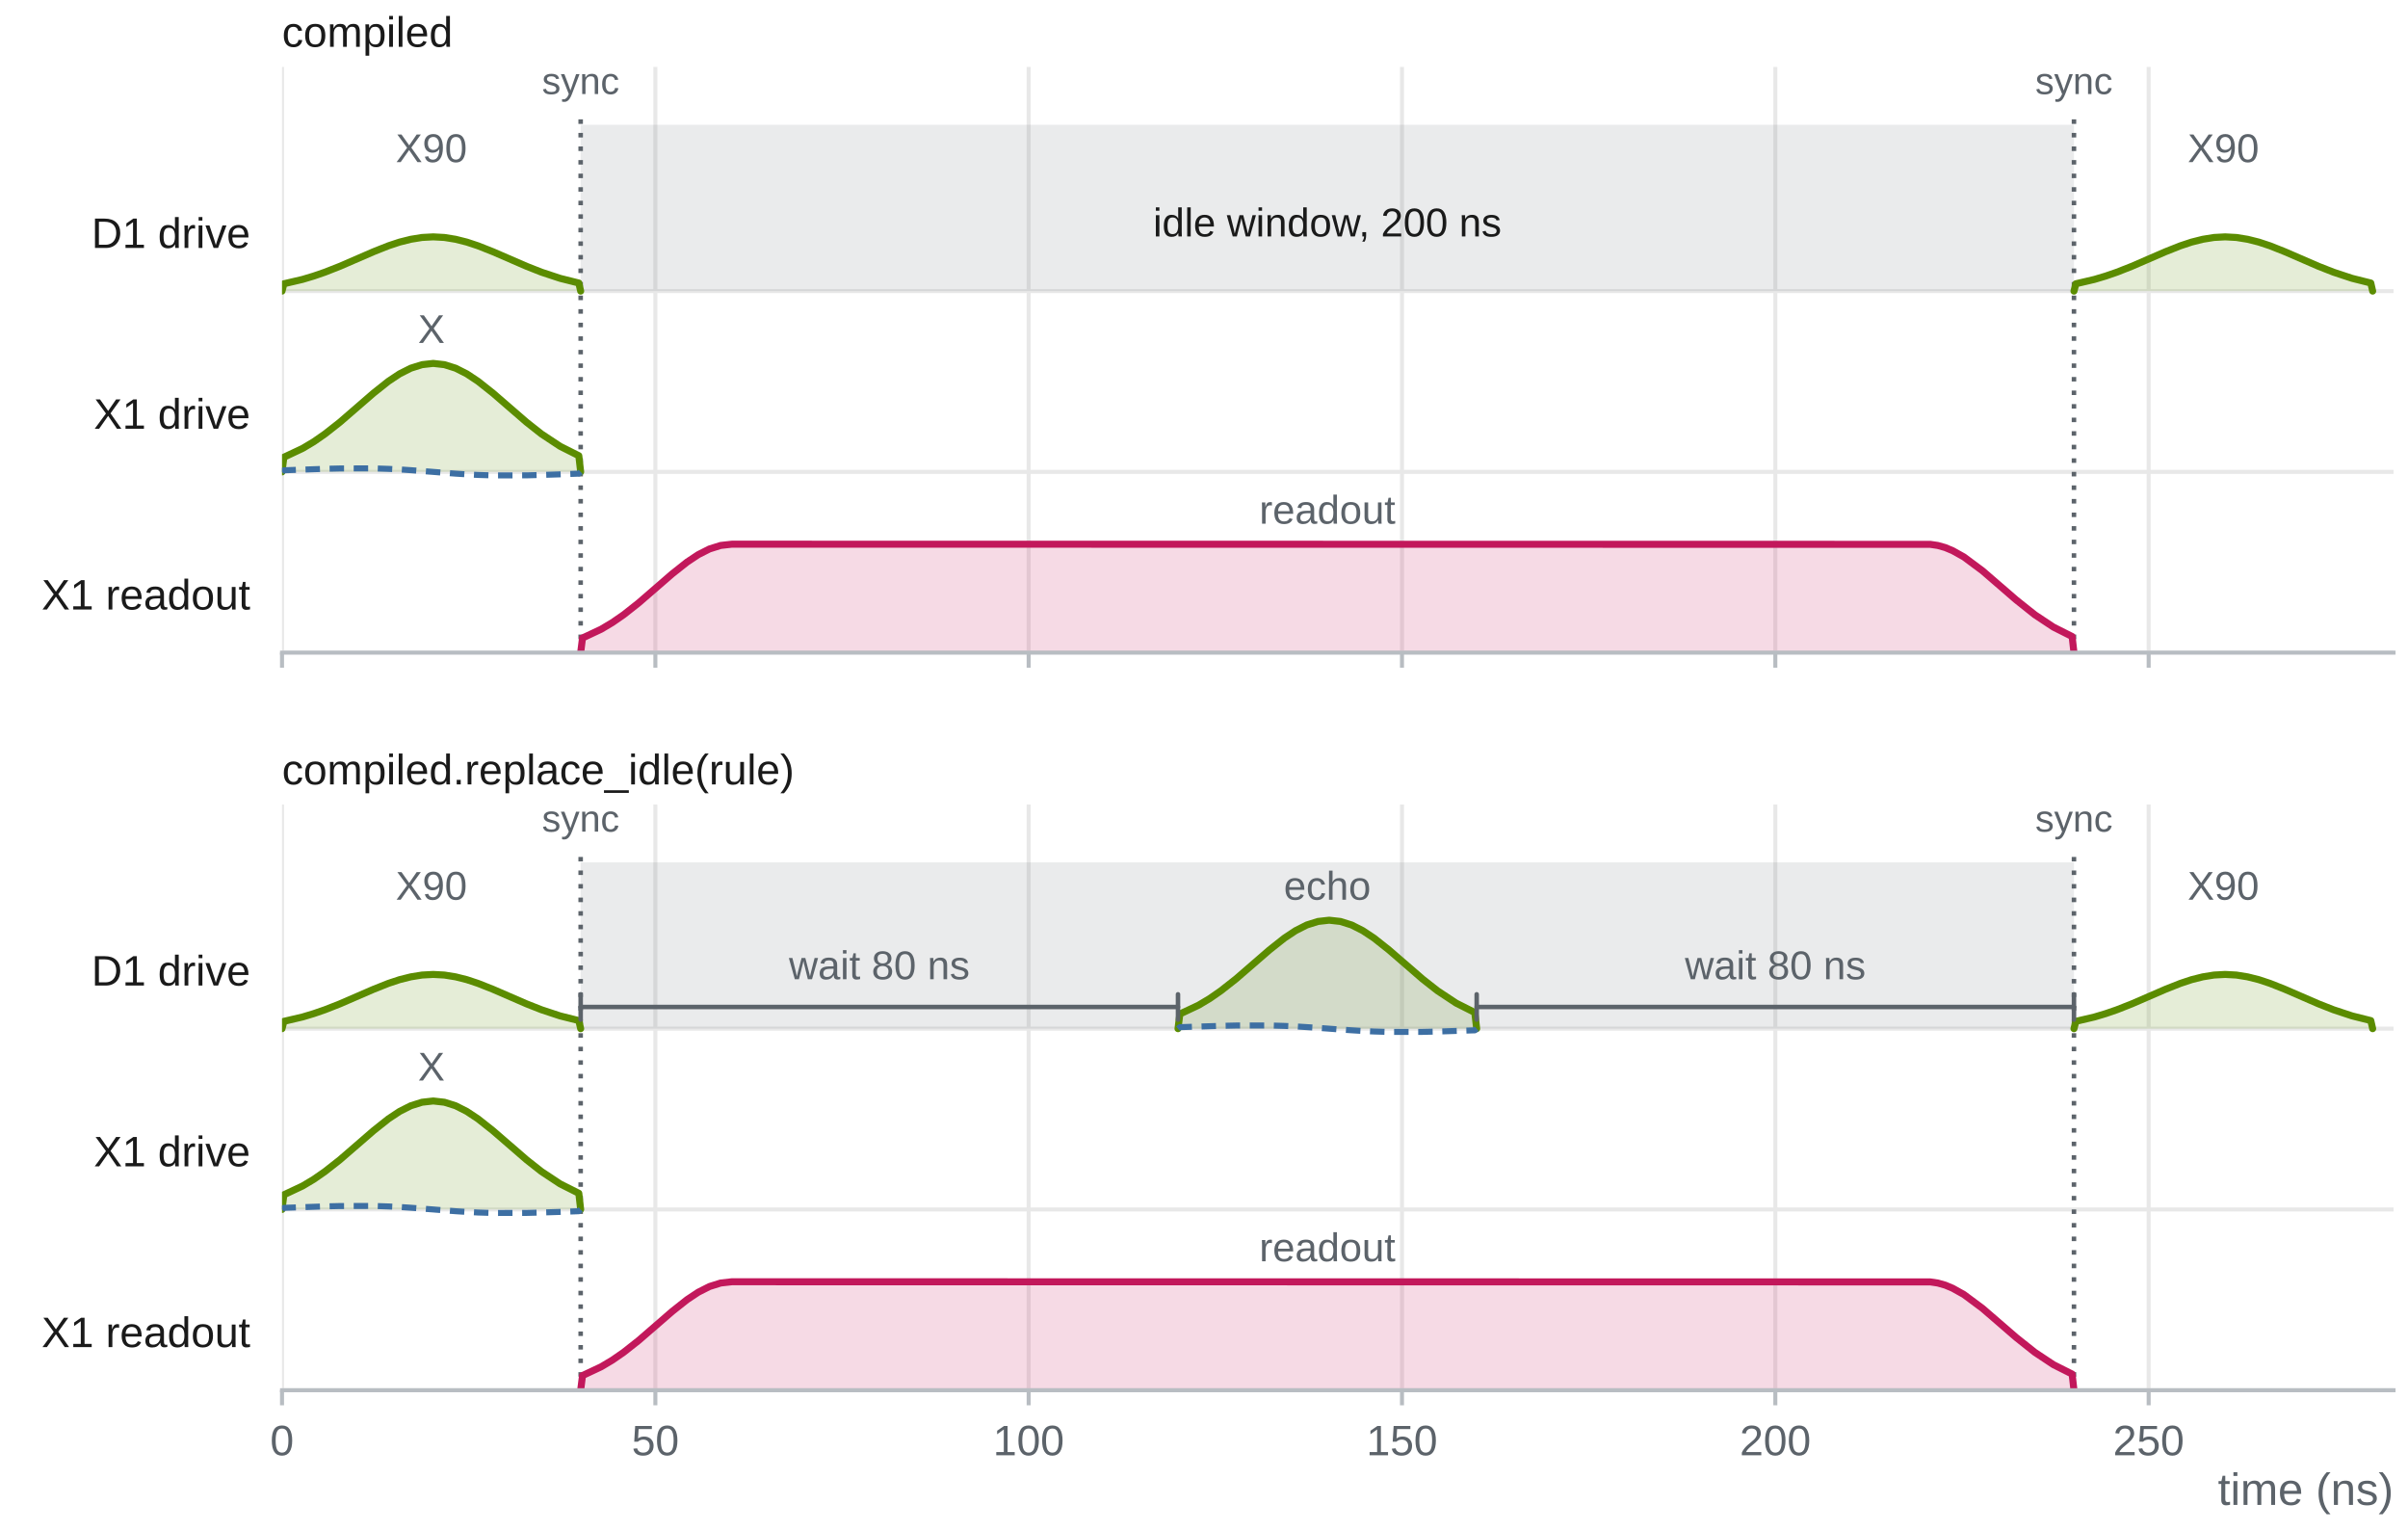
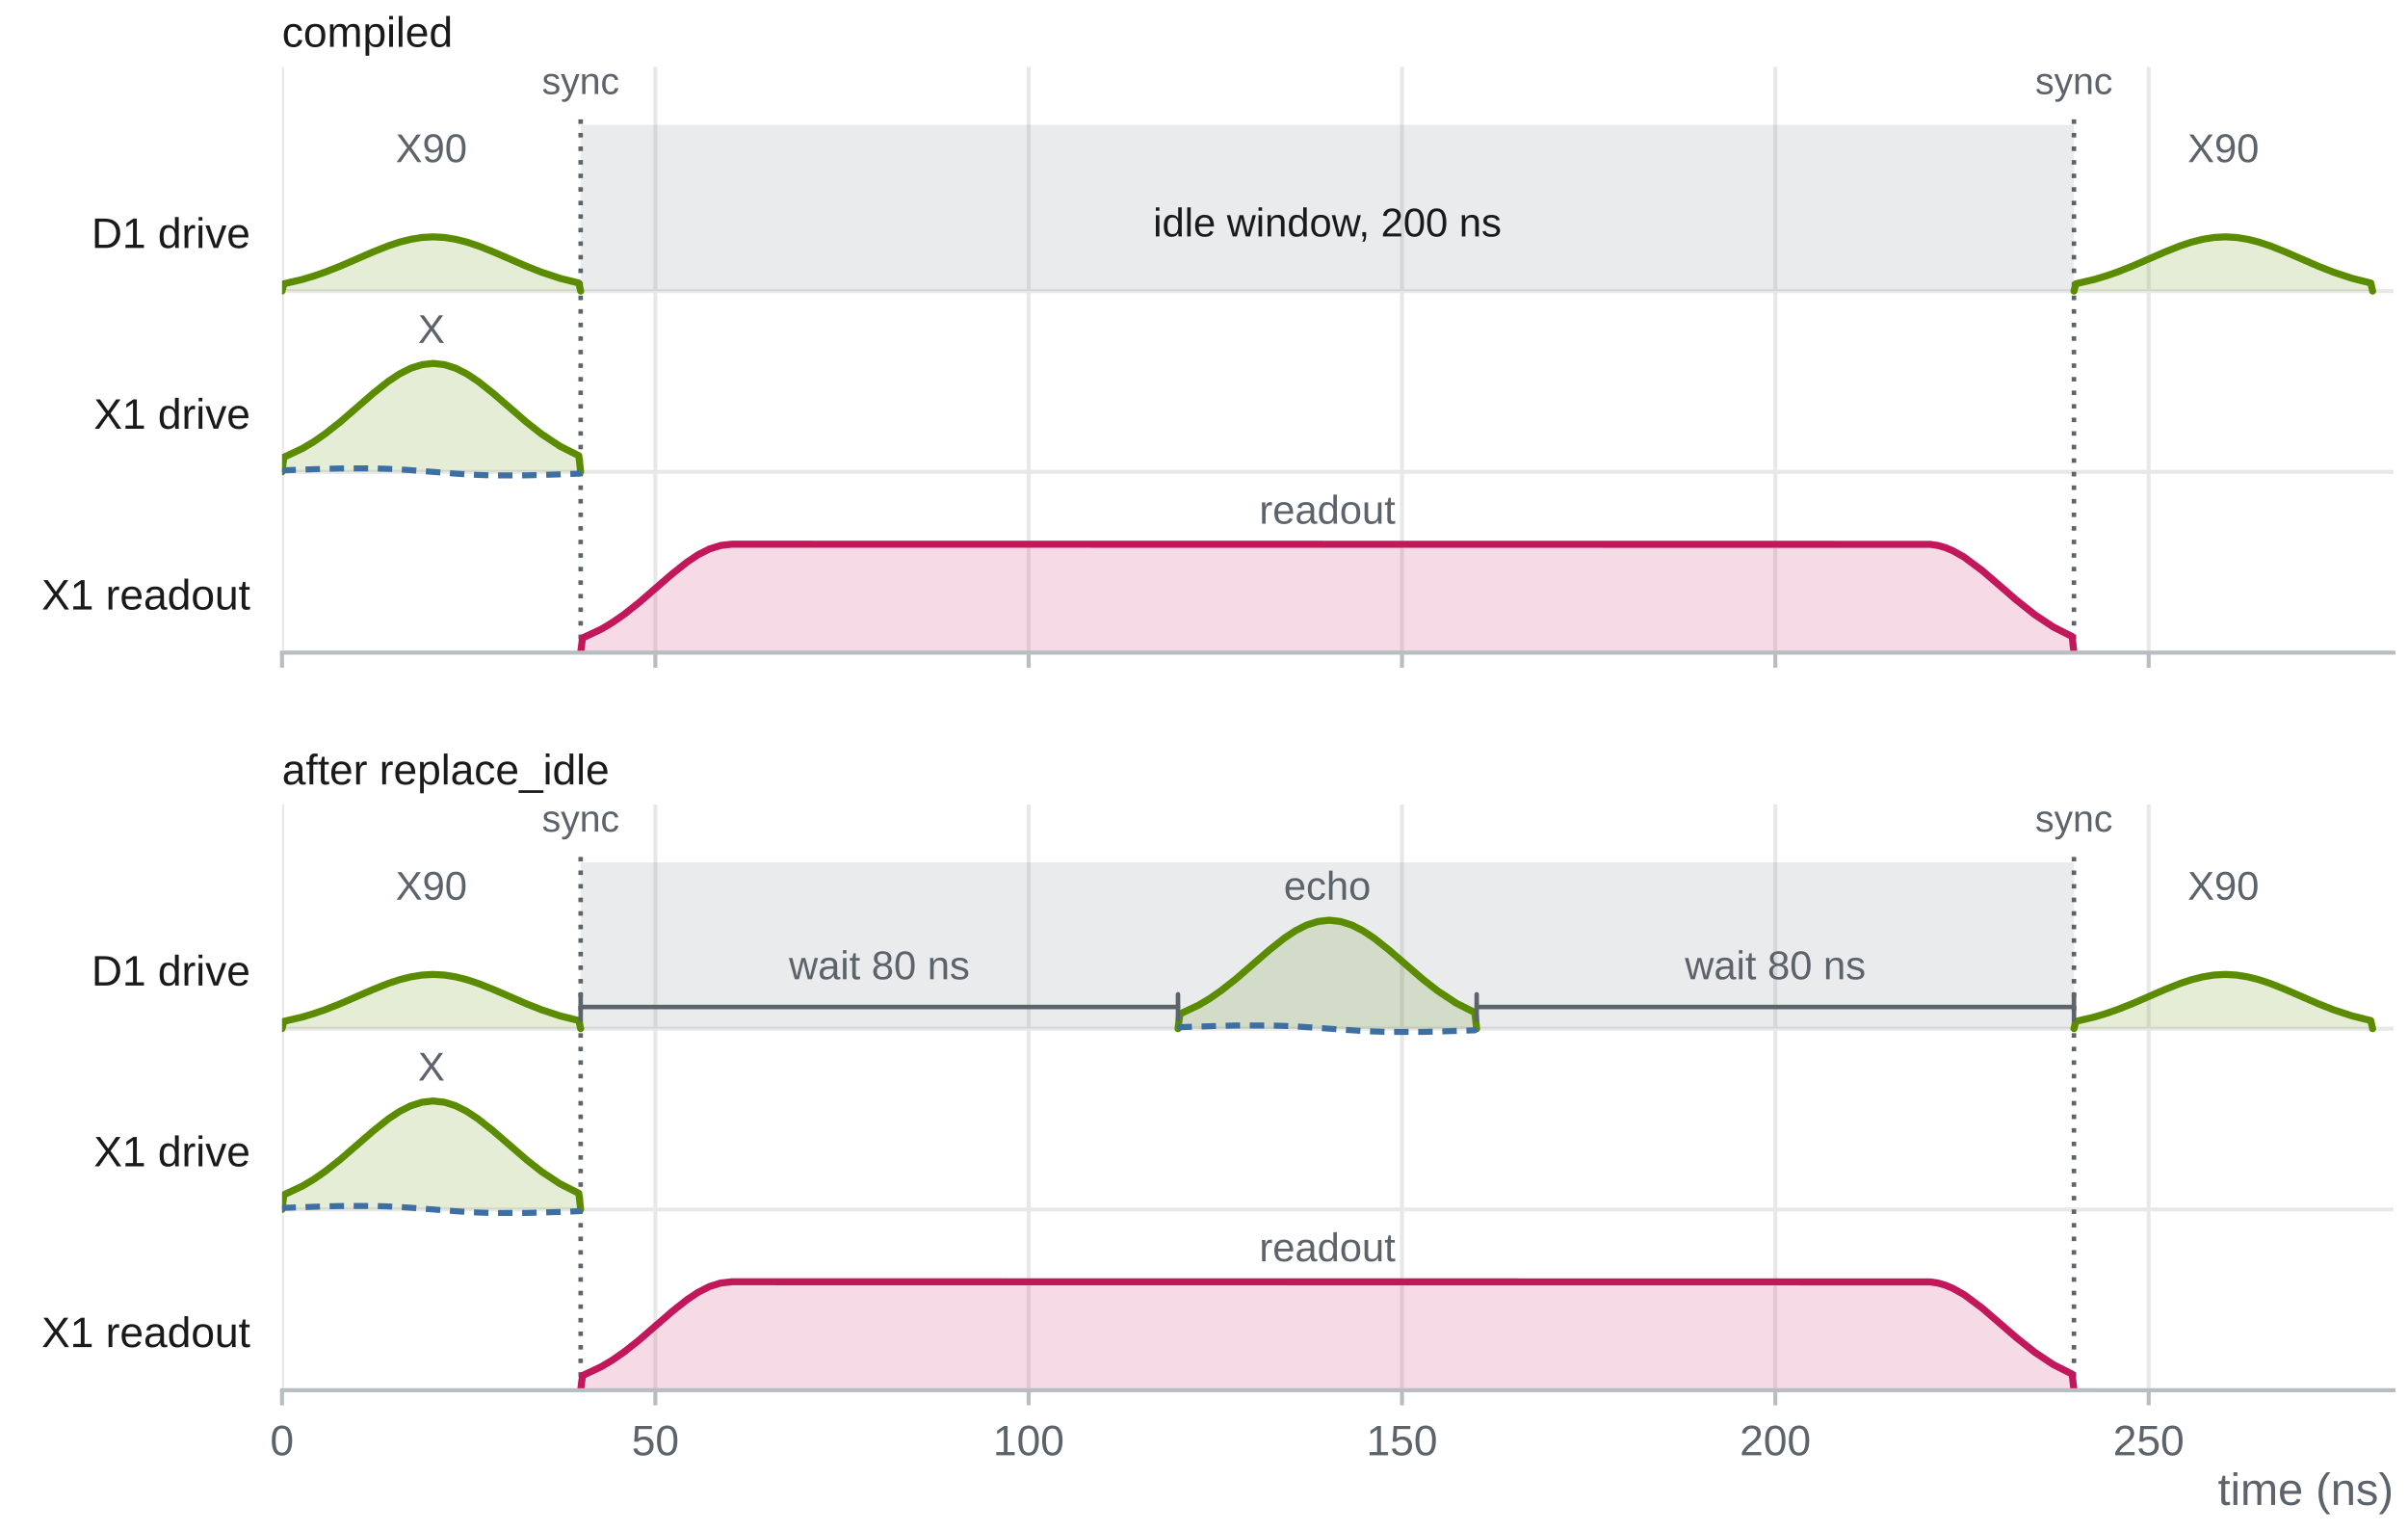
<svg xmlns="http://www.w3.org/2000/svg" xmlns:xlink="http://www.w3.org/1999/xlink" role="img" aria-labelledby="title desc" width="479.68pt" height="304.73pt" viewBox="0 0 479.68 304.73" version="1.1">
  <defs>
    <style type="text/css">*{stroke-linejoin: round; stroke-linecap: butt}</style>
  </defs>
  <g id="figure_1">
    <g id="patch_1">
      <path d="M 0 304.73 L 479.68 304.73 L 479.68 0 L 0 0 L 0 304.73 z " style="fill: none" />
    </g>
    <g id="axes_1">
      <g id="patch_2">
        <path d="M 56.18 129.97 L 476.80 129.97 L 476.80 13.33 L 56.18 13.33 L 56.18 129.97 z " style="fill: none" />
      </g>
      <g id="line2d_1">
        <path d="M 56.18 57.97 L 476.80 57.97 " clip-path="url(#pfcbf6c4259)" style="fill: none; stroke: #e8e8e8; stroke-width: 0.8; stroke-linecap: round" />
      </g>
      <g id="line2d_2">
        <path d="M 56.18 93.97 L 476.80 93.97 " clip-path="url(#pfcbf6c4259)" style="fill: none; stroke: #e8e8e8; stroke-width: 0.8; stroke-linecap: round" />
      </g>
      <g id="line2d_3">
        <path d="M 56.18 129.97 L 476.80 129.97 " clip-path="url(#pfcbf6c4259)" style="fill: none; stroke: #e8e8e8; stroke-width: 0.8; stroke-linecap: round" />
      </g>
      <g id="matplotlib.axis_1">
        <g id="xtick_1">
          <g id="line2d_4">
            <path d="M 56.18 129.97 L 56.18 13.33 " clip-path="url(#pfcbf6c4259)" style="fill: none; stroke: #e8e8e8; stroke-width: 0.8; stroke-linecap: round" />
          </g>
          <g id="line2d_5">
            <defs>
              <path id="m5b935c8b90" d="M 0 0 L 0 3 " style="stroke: #b8bdc2; stroke-width: 0.8" />
            </defs>
            <g>
              <use xlink:href="#m5b935c8b90" x="56.18" y="129.97" style="fill: #b8bdc2; stroke: #b8bdc2; stroke-width: 0.8" />
            </g>
          </g>
        </g>
        <g id="xtick_2">
          <g id="line2d_6">
            <path d="M 130.55 129.97 L 130.55 13.33 " clip-path="url(#pfcbf6c4259)" style="fill: none; stroke: #e8e8e8; stroke-width: 0.8; stroke-linecap: round" />
          </g>
          <g id="line2d_7">
            <g>
              <use xlink:href="#m5b935c8b90" x="130.55" y="129.97" style="fill: #b8bdc2; stroke: #b8bdc2; stroke-width: 0.8" />
            </g>
          </g>
        </g>
        <g id="xtick_3">
          <g id="line2d_8">
            <path d="M 204.91 129.97 L 204.91 13.33 " clip-path="url(#pfcbf6c4259)" style="fill: none; stroke: #e8e8e8; stroke-width: 0.8; stroke-linecap: round" />
          </g>
          <g id="line2d_9">
            <g>
              <use xlink:href="#m5b935c8b90" x="204.91" y="129.97" style="fill: #b8bdc2; stroke: #b8bdc2; stroke-width: 0.8" />
            </g>
          </g>
        </g>
        <g id="xtick_4">
          <g id="line2d_10">
            <path d="M 279.28 129.97 L 279.28 13.33 " clip-path="url(#pfcbf6c4259)" style="fill: none; stroke: #e8e8e8; stroke-width: 0.8; stroke-linecap: round" />
          </g>
          <g id="line2d_11">
            <g>
              <use xlink:href="#m5b935c8b90" x="279.28" y="129.97" style="fill: #b8bdc2; stroke: #b8bdc2; stroke-width: 0.8" />
            </g>
          </g>
        </g>
        <g id="xtick_5">
          <g id="line2d_12">
            <path d="M 353.65 129.97 L 353.65 13.33 " clip-path="url(#pfcbf6c4259)" style="fill: none; stroke: #e8e8e8; stroke-width: 0.8; stroke-linecap: round" />
          </g>
          <g id="line2d_13">
            <g>
              <use xlink:href="#m5b935c8b90" x="353.65" y="129.97" style="fill: #b8bdc2; stroke: #b8bdc2; stroke-width: 0.8" />
            </g>
          </g>
        </g>
        <g id="xtick_6">
          <g id="line2d_14">
            <path d="M 428.02 129.97 L 428.02 13.33 " clip-path="url(#pfcbf6c4259)" style="fill: none; stroke: #e8e8e8; stroke-width: 0.8; stroke-linecap: round" />
          </g>
          <g id="line2d_15">
            <g>
              <use xlink:href="#m5b935c8b90" x="428.02" y="129.97" style="fill: #b8bdc2; stroke: #b8bdc2; stroke-width: 0.8" />
            </g>
          </g>
        </g>
      </g>
      <g id="matplotlib.axis_2" />
      <g id="FillBetweenPolyCollection_1">
        <defs>
          <path id="m36fb753501" d="M 56.18 -246.76 L 56.18 -246.76 L 56.55 -246.76 L 60.27 -246.76 L 62.50 -246.76 L 64.73 -246.76 L 67.71 -246.76 L 74.40 -246.76 L 77.37 -246.76 L 79.60 -246.76 L 81.84 -246.76 L 84.07 -246.76 L 86.30 -246.76 L 88.53 -246.76 L 90.76 -246.76 L 92.99 -246.76 L 95.22 -246.76 L 98.20 -246.76 L 104.89 -246.76 L 107.86 -246.76 L 111.58 -246.76 L 115.30 -246.76 L 115.67 -246.76 L 115.67 -246.76 L 115.67 -246.76 L 115.30 -248.38 L 111.58 -249.31 L 107.86 -250.54 L 104.89 -251.71 L 98.20 -254.60 L 95.22 -255.78 L 92.99 -256.52 L 90.76 -257.08 L 88.53 -257.44 L 86.30 -257.56 L 84.07 -257.44 L 81.84 -257.08 L 79.60 -256.52 L 77.37 -255.78 L 74.40 -254.60 L 67.71 -251.71 L 64.73 -250.54 L 62.50 -249.77 L 60.27 -249.10 L 56.55 -248.22 L 56.18 -246.76 z " />
        </defs>
        <g clip-path="url(#pfcbf6c4259)">
          <use xlink:href="#m36fb753501" x="0" y="304.73" style="fill: #5b8c00; fill-opacity: 0.16" />
        </g>
      </g>
      <g id="FillBetweenPolyCollection_2">
        <defs>
          <path id="md6c56addd0" d="M 56.18 -210.76 L 56.18 -210.76 L 56.55 -210.76 L 60.27 -210.76 L 62.50 -210.76 L 64.73 -210.76 L 67.71 -210.76 L 74.40 -210.76 L 77.37 -210.76 L 79.60 -210.76 L 81.84 -210.76 L 84.07 -210.76 L 86.30 -210.76 L 88.53 -210.76 L 90.76 -210.76 L 92.99 -210.76 L 95.22 -210.76 L 98.20 -210.76 L 104.89 -210.76 L 107.86 -210.76 L 111.58 -210.76 L 115.30 -210.76 L 115.67 -210.76 L 115.67 -210.76 L 115.67 -210.76 L 115.30 -214.00 L 111.58 -215.87 L 107.86 -218.33 L 104.89 -220.67 L 98.20 -226.46 L 95.22 -228.81 L 92.99 -230.28 L 90.76 -231.41 L 88.53 -232.11 L 86.30 -232.36 L 84.07 -232.11 L 81.84 -231.41 L 79.60 -230.28 L 77.37 -228.81 L 74.40 -226.46 L 67.71 -220.67 L 64.73 -218.33 L 62.50 -216.79 L 60.27 -215.45 L 56.55 -213.70 L 56.18 -210.76 z " />
        </defs>
        <g clip-path="url(#pfcbf6c4259)">
          <use xlink:href="#md6c56addd0" x="0" y="304.73" style="fill: #5b8c00; fill-opacity: 0.16" />
        </g>
      </g>
      <g id="FillBetweenPolyCollection_3">
        <defs>
          <path id="m845e500dd6" d="M 115.67 -174.76 L 115.67 -174.76 L 116.04 -174.76 L 119.76 -174.76 L 121.99 -174.76 L 124.23 -174.76 L 127.20 -174.76 L 133.89 -174.76 L 136.87 -174.76 L 139.10 -174.76 L 141.33 -174.76 L 143.56 -174.76 L 145.79 -174.76 L 384.51 -174.76 L 386.00 -174.76 L 387.49 -174.76 L 388.97 -174.76 L 391.21 -174.76 L 394.92 -174.76 L 401.62 -174.76 L 405.34 -174.76 L 409.05 -174.76 L 412.77 -174.76 L 413.14 -174.76 L 413.14 -174.76 L 413.14 -174.76 L 412.77 -177.98 L 409.05 -179.85 L 405.34 -182.30 L 401.62 -185.27 L 394.92 -191.06 L 391.21 -193.82 L 388.97 -195.07 L 387.49 -195.69 L 386.00 -196.11 L 384.51 -196.33 L 145.79 -196.36 L 143.56 -196.11 L 141.33 -195.41 L 139.10 -194.28 L 136.87 -192.80 L 133.89 -190.44 L 127.20 -184.64 L 124.23 -182.30 L 121.99 -180.76 L 119.76 -179.43 L 116.04 -177.68 L 115.67 -174.76 z " />
        </defs>
        <g clip-path="url(#pfcbf6c4259)">
          <use xlink:href="#m845e500dd6" x="0" y="304.73" style="fill: #c2185b; fill-opacity: 0.16" />
        </g>
      </g>
      <g id="FillBetweenPolyCollection_4">
        <defs>
          <path id="m14912ec017" d="M 413.14 -246.76 L 413.14 -246.76 L 413.52 -246.76 L 417.23 -246.76 L 419.47 -246.76 L 421.70 -246.76 L 424.67 -246.76 L 431.36 -246.76 L 434.34 -246.76 L 436.57 -246.76 L 438.80 -246.76 L 441.03 -246.76 L 443.26 -246.76 L 445.49 -246.76 L 447.72 -246.76 L 449.96 -246.76 L 452.19 -246.76 L 455.16 -246.76 L 461.85 -246.76 L 464.83 -246.76 L 468.55 -246.76 L 472.27 -246.76 L 472.64 -246.76 L 472.64 -246.76 L 472.64 -246.76 L 472.27 -248.38 L 468.55 -249.31 L 464.83 -250.54 L 461.85 -251.71 L 455.16 -254.60 L 452.19 -255.78 L 449.96 -256.52 L 447.72 -257.08 L 445.49 -257.44 L 443.26 -257.56 L 441.03 -257.44 L 438.80 -257.08 L 436.57 -256.52 L 434.34 -255.78 L 431.36 -254.60 L 424.67 -251.71 L 421.70 -250.54 L 419.47 -249.77 L 417.23 -249.10 L 413.52 -248.22 L 413.14 -246.76 z " />
        </defs>
        <g clip-path="url(#pfcbf6c4259)">
          <use xlink:href="#m14912ec017" x="0" y="304.73" style="fill: #5b8c00; fill-opacity: 0.16" />
        </g>
      </g>
      <g id="line2d_16">
        <path d="M 115.67 129.97 L 115.67 21.97 " clip-path="url(#pfcbf6c4259)" style="fill: none; stroke-dasharray: 0.9,1.8; stroke-dashoffset: 0; stroke: #5c636a; stroke-width: 0.9" />
      </g>
      <g id="line2d_17">
        <path d="M 413.14 129.97 L 413.14 21.97 " clip-path="url(#pfcbf6c4259)" style="fill: none; stroke-dasharray: 0.9,1.8; stroke-dashoffset: 0; stroke: #5c636a; stroke-width: 0.9" />
      </g>
      <g id="patch_3">
        <path d="M 115.67 57.97 L 413.14 57.97 L 413.14 24.85 L 115.67 24.85 z " clip-path="url(#pfcbf6c4259)" style="fill: #5c636a; opacity: 0.13" />
      </g>
      <g id="line2d_18">
        <path d="M 56.18 57.97 L 56.55 56.51 L 60.27 55.64 L 62.50 54.97 L 64.73 54.20 L 67.71 53.03 L 74.40 50.13 L 77.37 48.95 L 79.60 48.21 L 81.84 47.65 L 84.07 47.29 L 86.30 47.17 L 88.53 47.29 L 90.76 47.65 L 92.99 48.21 L 95.22 48.95 L 98.20 50.13 L 104.89 53.03 L 107.86 54.20 L 111.58 55.43 L 115.30 56.36 L 115.67 57.97 " clip-path="url(#pfcbf6c4259)" style="fill: none; stroke: #5b8c00; stroke-width: 1.4; stroke-linecap: round" />
      </g>
      <g id="line2d_19">
        <path d="M 56.18 93.97 L 56.55 91.05 L 60.27 89.30 L 62.50 87.97 L 64.73 86.42 L 67.71 84.08 L 74.40 78.29 L 77.37 75.93 L 79.60 74.45 L 81.84 73.32 L 84.07 72.62 L 86.30 72.37 L 88.53 72.62 L 90.76 73.32 L 92.99 74.45 L 95.22 75.93 L 98.20 78.29 L 104.89 84.08 L 107.86 86.42 L 111.58 88.88 L 115.30 90.75 L 115.67 93.97 " clip-path="url(#pfcbf6c4259)" style="fill: none; stroke: #5b8c00; stroke-width: 1.4; stroke-linecap: round" />
      </g>
      <g id="line2d_20">
        <path d="M 56.18 93.97 L 56.55 93.65 L 60.27 93.52 L 62.50 93.44 L 64.73 93.36 L 67.71 93.29 L 74.40 93.27 L 77.37 93.37 L 79.60 93.48 L 81.84 93.63 L 84.07 93.80 L 86.30 93.97 L 88.53 94.15 L 90.76 94.32 L 92.99 94.46 L 95.22 94.58 L 98.20 94.67 L 104.89 94.66 L 107.86 94.58 L 111.58 94.46 L 115.30 94.32 L 115.67 93.97 " clip-path="url(#pfcbf6c4259)" style="fill: none; stroke-dasharray: 2.88,1.92; stroke-dashoffset: 0; stroke: #3d6fa3; stroke-width: 1.2" />
      </g>
      <g id="line2d_21">
        <path d="M 115.67 129.97 L 116.04 127.05 L 119.76 125.30 L 121.99 123.97 L 124.23 122.42 L 127.20 120.08 L 133.89 114.29 L 136.87 111.93 L 139.10 110.45 L 141.33 109.32 L 143.56 108.62 L 145.79 108.37 L 384.51 108.40 L 386.00 108.62 L 387.49 109.04 L 388.97 109.66 L 391.21 110.91 L 394.92 113.67 L 401.62 119.46 L 405.34 122.42 L 409.05 124.88 L 412.77 126.75 L 413.14 129.97 " clip-path="url(#pfcbf6c4259)" style="fill: none; stroke: #c2185b; stroke-width: 1.4; stroke-linecap: round" />
      </g>
      <g id="line2d_22">
        <path d="M 413.14 57.97 L 413.52 56.51 L 417.23 55.64 L 419.47 54.97 L 421.70 54.20 L 424.67 53.03 L 431.36 50.13 L 434.34 48.95 L 436.57 48.21 L 438.80 47.65 L 441.03 47.29 L 443.26 47.17 L 445.49 47.29 L 447.72 47.65 L 449.96 48.21 L 452.19 48.95 L 455.16 50.13 L 461.85 53.03 L 464.83 54.20 L 468.55 55.43 L 472.27 56.36 L 472.64 57.97 " clip-path="url(#pfcbf6c4259)" style="fill: none; stroke: #5b8c00; stroke-width: 1.4; stroke-linecap: round" />
      </g>
      <g id="patch_4">
        <path d="M 56.18 129.97 L 476.80 129.97 " style="fill: none; stroke: #b8bdc2; stroke-width: 0.8; stroke-linejoin: miter; stroke-linecap: square" />
      </g>
      <g id="text_1">
        <text style="font-size: 8.5px; font-family:NVIDIA, Arial, Helvetica, sans-serif; text-anchor: end; fill: #1a1a1a" x="49.87" y="49.38" transform="rotate(-0 49.87 49.38)">D1 drive</text>
      </g>
      <g id="text_2">
        <text style="font-size: 8.5px; font-family:NVIDIA, Arial, Helvetica, sans-serif; text-anchor: end; fill: #1a1a1a" x="49.87" y="85.38" transform="rotate(-0 49.87 85.38)">X1 drive</text>
      </g>
      <g id="text_3">
        <text style="font-size: 8.5px; font-family:NVIDIA, Arial, Helvetica, sans-serif; text-anchor: end; fill: #1a1a1a" x="49.87" y="121.38" transform="rotate(-0 49.87 121.38)">X1 readout</text>
      </g>
      <g id="text_4">
        <text style="font-size: 8px; font-family:NVIDIA, Arial, Helvetica, sans-serif; text-anchor: middle; fill: #5c636a" x="85.93" y="32.29" transform="rotate(-0 85.93 32.29)">X90</text>
      </g>
      <g id="text_5">
        <text style="font-size: 8px; font-family:NVIDIA, Arial, Helvetica, sans-serif; text-anchor: middle; fill: #5c636a" x="85.93" y="68.29" transform="rotate(-0 85.93 68.29)">X</text>
      </g>
      <g id="text_6">
        <text style="font-size: 8px; font-family:NVIDIA, Arial, Helvetica, sans-serif; text-anchor: middle; fill: #5c636a" x="264.41" y="104.29" transform="rotate(-0 264.41 104.29)">readout</text>
      </g>
      <g id="text_7">
        <text style="font-size: 8px; font-family:NVIDIA, Arial, Helvetica, sans-serif; text-anchor: middle; fill: #5c636a" x="442.89" y="32.29" transform="rotate(-0 442.89 32.29)">X90</text>
      </g>
      <g id="text_8">
        <text style="font-size: 7.5px; font-family:NVIDIA, Arial, Helvetica, sans-serif; text-anchor: middle; fill: #5c636a" x="115.67" y="18.73" transform="rotate(-0 115.67 18.73)">sync</text>
      </g>
      <g id="text_9">
        <text style="font-size: 7.5px; font-family:NVIDIA, Arial, Helvetica, sans-serif; text-anchor: middle; fill: #5c636a" x="413.14" y="18.73" transform="rotate(-0 413.14 18.73)">sync</text>
      </g>
      <g id="text_10">
        <text style="font-size: 8px; font-family:NVIDIA, Arial, Helvetica, sans-serif; text-anchor: middle; fill: #1a1a1a" x="264.41" y="47.09" transform="rotate(-0 264.41 47.09)">idle window, 200 ns</text>
      </g>
      <g id="text_11">
        <text style="font-size: 8.5px; font-family:NVIDIA, Arial, Helvetica, sans-serif; text-anchor: start; fill: #1a1a1a" x="56.18" y="9.33" transform="rotate(-0 56.18 9.33)">compiled</text>
      </g>
    </g>
    <g id="axes_2">
      <g id="patch_5">
        <path d="M 56.18 276.85 L 476.80 276.85 L 476.80 160.21 L 56.18 160.21 L 56.18 276.85 z " style="fill: none" />
      </g>
      <g id="line2d_23">
        <path d="M 56.18 204.85 L 476.80 204.85 " clip-path="url(#pf483d593ac)" style="fill: none; stroke: #e8e8e8; stroke-width: 0.8; stroke-linecap: round" />
      </g>
      <g id="line2d_24">
        <path d="M 56.18 240.85 L 476.80 240.85 " clip-path="url(#pf483d593ac)" style="fill: none; stroke: #e8e8e8; stroke-width: 0.8; stroke-linecap: round" />
      </g>
      <g id="line2d_25">
        <path d="M 56.18 276.85 L 476.80 276.85 " clip-path="url(#pf483d593ac)" style="fill: none; stroke: #e8e8e8; stroke-width: 0.8; stroke-linecap: round" />
      </g>
      <g id="matplotlib.axis_3">
        <g id="xtick_7">
          <g id="line2d_26">
            <path d="M 56.18 276.85 L 56.18 160.21 " clip-path="url(#pf483d593ac)" style="fill: none; stroke: #e8e8e8; stroke-width: 0.8; stroke-linecap: round" />
          </g>
          <g id="line2d_27">
            <g>
              <use xlink:href="#m5b935c8b90" x="56.18" y="276.85" style="fill: #b8bdc2; stroke: #b8bdc2; stroke-width: 0.8" />
            </g>
          </g>
          <g id="text_12">
            <text style="font-size: 8.5px; font-family:NVIDIA, Arial, Helvetica, sans-serif; text-anchor: middle; fill: #5c636a" x="56.18" y="289.81" transform="rotate(-0 56.18 289.81)">0</text>
          </g>
        </g>
        <g id="xtick_8">
          <g id="line2d_28">
            <path d="M 130.55 276.85 L 130.55 160.21 " clip-path="url(#pf483d593ac)" style="fill: none; stroke: #e8e8e8; stroke-width: 0.8; stroke-linecap: round" />
          </g>
          <g id="line2d_29">
            <g>
              <use xlink:href="#m5b935c8b90" x="130.55" y="276.85" style="fill: #b8bdc2; stroke: #b8bdc2; stroke-width: 0.8" />
            </g>
          </g>
          <g id="text_13">
            <text style="font-size: 8.5px; font-family:NVIDIA, Arial, Helvetica, sans-serif; text-anchor: middle; fill: #5c636a" x="130.55" y="289.81" transform="rotate(-0 130.55 289.81)">50</text>
          </g>
        </g>
        <g id="xtick_9">
          <g id="line2d_30">
            <path d="M 204.91 276.85 L 204.91 160.21 " clip-path="url(#pf483d593ac)" style="fill: none; stroke: #e8e8e8; stroke-width: 0.8; stroke-linecap: round" />
          </g>
          <g id="line2d_31">
            <g>
              <use xlink:href="#m5b935c8b90" x="204.91" y="276.85" style="fill: #b8bdc2; stroke: #b8bdc2; stroke-width: 0.8" />
            </g>
          </g>
          <g id="text_14">
            <text style="font-size: 8.5px; font-family:NVIDIA, Arial, Helvetica, sans-serif; text-anchor: middle; fill: #5c636a" x="204.91" y="289.81" transform="rotate(-0 204.91 289.81)">100</text>
          </g>
        </g>
        <g id="xtick_10">
          <g id="line2d_32">
            <path d="M 279.28 276.85 L 279.28 160.21 " clip-path="url(#pf483d593ac)" style="fill: none; stroke: #e8e8e8; stroke-width: 0.8; stroke-linecap: round" />
          </g>
          <g id="line2d_33">
            <g>
              <use xlink:href="#m5b935c8b90" x="279.28" y="276.85" style="fill: #b8bdc2; stroke: #b8bdc2; stroke-width: 0.8" />
            </g>
          </g>
          <g id="text_15">
            <text style="font-size: 8.5px; font-family:NVIDIA, Arial, Helvetica, sans-serif; text-anchor: middle; fill: #5c636a" x="279.28" y="289.81" transform="rotate(-0 279.28 289.81)">150</text>
          </g>
        </g>
        <g id="xtick_11">
          <g id="line2d_34">
            <path d="M 353.65 276.85 L 353.65 160.21 " clip-path="url(#pf483d593ac)" style="fill: none; stroke: #e8e8e8; stroke-width: 0.8; stroke-linecap: round" />
          </g>
          <g id="line2d_35">
            <g>
              <use xlink:href="#m5b935c8b90" x="353.65" y="276.85" style="fill: #b8bdc2; stroke: #b8bdc2; stroke-width: 0.8" />
            </g>
          </g>
          <g id="text_16">
            <text style="font-size: 8.5px; font-family:NVIDIA, Arial, Helvetica, sans-serif; text-anchor: middle; fill: #5c636a" x="353.65" y="289.81" transform="rotate(-0 353.65 289.81)">200</text>
          </g>
        </g>
        <g id="xtick_12">
          <g id="line2d_36">
            <path d="M 428.02 276.85 L 428.02 160.21 " clip-path="url(#pf483d593ac)" style="fill: none; stroke: #e8e8e8; stroke-width: 0.8; stroke-linecap: round" />
          </g>
          <g id="line2d_37">
            <g>
              <use xlink:href="#m5b935c8b90" x="428.02" y="276.85" style="fill: #b8bdc2; stroke: #b8bdc2; stroke-width: 0.8" />
            </g>
          </g>
          <g id="text_17">
            <text style="font-size: 8.5px; font-family:NVIDIA, Arial, Helvetica, sans-serif; text-anchor: middle; fill: #5c636a" x="428.02" y="289.81" transform="rotate(-0 428.02 289.81)">250</text>
          </g>
        </g>
        <g id="text_18">
          <text style="font-size: 9px; font-family:NVIDIA, Arial, Helvetica, sans-serif; text-anchor: end; fill: #5c636a" x="476.80" y="299.69" transform="rotate(-0 476.80 299.69)">time (ns)</text>
        </g>
      </g>
      <g id="matplotlib.axis_4" />
      <g id="FillBetweenPolyCollection_5">
        <defs>
          <path id="m9e685093b0" d="M 56.18 -99.88 L 56.18 -99.88 L 56.55 -99.88 L 60.27 -99.88 L 62.50 -99.88 L 64.73 -99.88 L 67.71 -99.88 L 74.40 -99.88 L 77.37 -99.88 L 79.60 -99.88 L 81.84 -99.88 L 84.07 -99.88 L 86.30 -99.88 L 88.53 -99.88 L 90.76 -99.88 L 92.99 -99.88 L 95.22 -99.88 L 98.20 -99.88 L 104.89 -99.88 L 107.86 -99.88 L 111.58 -99.88 L 115.30 -99.88 L 115.67 -99.88 L 115.67 -99.88 L 115.67 -99.88 L 115.30 -101.50 L 111.58 -102.43 L 107.86 -103.66 L 104.89 -104.83 L 98.20 -107.72 L 95.22 -108.90 L 92.99 -109.64 L 90.76 -110.20 L 88.53 -110.56 L 86.30 -110.68 L 84.07 -110.56 L 81.84 -110.20 L 79.60 -109.64 L 77.37 -108.90 L 74.40 -107.72 L 67.71 -104.83 L 64.73 -103.66 L 62.50 -102.89 L 60.27 -102.22 L 56.55 -101.34 L 56.18 -99.88 z " />
        </defs>
        <g clip-path="url(#pf483d593ac)">
          <use xlink:href="#m9e685093b0" x="0" y="304.73" style="fill: #5b8c00; fill-opacity: 0.16" />
        </g>
      </g>
      <g id="FillBetweenPolyCollection_6">
        <defs>
          <path id="mda41e407db" d="M 56.18 -63.88 L 56.18 -63.88 L 56.55 -63.88 L 60.27 -63.88 L 62.50 -63.88 L 64.73 -63.88 L 67.71 -63.88 L 74.40 -63.88 L 77.37 -63.88 L 79.60 -63.88 L 81.84 -63.88 L 84.07 -63.88 L 86.30 -63.88 L 88.53 -63.88 L 90.76 -63.88 L 92.99 -63.88 L 95.22 -63.88 L 98.20 -63.88 L 104.89 -63.88 L 107.86 -63.88 L 111.58 -63.88 L 115.30 -63.88 L 115.67 -63.88 L 115.67 -63.88 L 115.67 -63.88 L 115.30 -67.12 L 111.58 -68.99 L 107.86 -71.45 L 104.89 -73.79 L 98.20 -79.58 L 95.22 -81.93 L 92.99 -83.40 L 90.76 -84.53 L 88.53 -85.23 L 86.30 -85.48 L 84.07 -85.23 L 81.84 -84.53 L 79.60 -83.40 L 77.37 -81.93 L 74.40 -79.58 L 67.71 -73.79 L 64.73 -71.45 L 62.50 -69.91 L 60.27 -68.57 L 56.55 -66.82 L 56.18 -63.88 z " />
        </defs>
        <g clip-path="url(#pf483d593ac)">
          <use xlink:href="#mda41e407db" x="0" y="304.73" style="fill: #5b8c00; fill-opacity: 0.16" />
        </g>
      </g>
      <g id="FillBetweenPolyCollection_7">
        <defs>
          <path id="m14c4cce0bf" d="M 115.67 -27.88 L 115.67 -27.88 L 116.04 -27.88 L 119.76 -27.88 L 121.99 -27.88 L 124.23 -27.88 L 127.20 -27.88 L 133.89 -27.88 L 136.87 -27.88 L 139.10 -27.88 L 141.33 -27.88 L 143.56 -27.88 L 145.79 -27.88 L 384.51 -27.88 L 386.00 -27.88 L 387.49 -27.88 L 388.97 -27.88 L 391.21 -27.88 L 394.92 -27.88 L 401.62 -27.88 L 405.34 -27.88 L 409.05 -27.88 L 412.77 -27.88 L 413.14 -27.88 L 413.14 -27.88 L 413.14 -27.88 L 412.77 -31.10 L 409.05 -32.97 L 405.34 -35.42 L 401.62 -38.39 L 394.92 -44.18 L 391.21 -46.94 L 388.97 -48.19 L 387.49 -48.81 L 386.00 -49.23 L 384.51 -49.45 L 145.79 -49.48 L 143.56 -49.23 L 141.33 -48.53 L 139.10 -47.40 L 136.87 -45.92 L 133.89 -43.56 L 127.20 -37.76 L 124.23 -35.42 L 121.99 -33.88 L 119.76 -32.55 L 116.04 -30.80 L 115.67 -27.88 z " />
        </defs>
        <g clip-path="url(#pf483d593ac)">
          <use xlink:href="#m14c4cce0bf" x="0" y="304.73" style="fill: #c2185b; fill-opacity: 0.16" />
        </g>
      </g>
      <g id="FillBetweenPolyCollection_8">
        <defs>
          <path id="m0460e9ffc7" d="M 234.66 -99.88 L 234.66 -99.88 L 235.03 -99.88 L 238.75 -99.88 L 240.98 -99.88 L 243.21 -99.88 L 246.19 -99.88 L 252.88 -99.88 L 255.86 -99.88 L 258.09 -99.88 L 260.32 -99.88 L 262.55 -99.88 L 264.78 -99.88 L 267.01 -99.88 L 269.24 -99.88 L 271.47 -99.88 L 273.70 -99.88 L 276.68 -99.88 L 283.37 -99.88 L 286.35 -99.88 L 290.07 -99.88 L 293.78 -99.88 L 294.16 -99.88 L 294.16 -99.88 L 294.16 -99.88 L 293.78 -103.12 L 290.07 -104.99 L 286.35 -107.45 L 283.37 -109.79 L 276.68 -115.57 L 273.70 -117.93 L 271.47 -119.40 L 269.24 -120.53 L 267.01 -121.23 L 264.78 -121.48 L 262.55 -121.23 L 260.32 -120.53 L 258.09 -119.40 L 255.86 -117.93 L 252.88 -115.57 L 246.19 -109.79 L 243.21 -107.45 L 240.98 -105.90 L 238.75 -104.57 L 235.03 -102.81 L 234.66 -99.88 z " />
        </defs>
        <g clip-path="url(#pf483d593ac)">
          <use xlink:href="#m0460e9ffc7" x="0" y="304.73" style="fill: #5b8c00; fill-opacity: 0.16" />
        </g>
      </g>
      <g id="FillBetweenPolyCollection_9">
        <defs>
          <path id="ma33cb6e803" d="M 413.14 -99.88 L 413.14 -99.88 L 413.52 -99.88 L 417.23 -99.88 L 419.47 -99.88 L 421.70 -99.88 L 424.67 -99.88 L 431.36 -99.88 L 434.34 -99.88 L 436.57 -99.88 L 438.80 -99.88 L 441.03 -99.88 L 443.26 -99.88 L 445.49 -99.88 L 447.72 -99.88 L 449.96 -99.88 L 452.19 -99.88 L 455.16 -99.88 L 461.85 -99.88 L 464.83 -99.88 L 468.55 -99.88 L 472.27 -99.88 L 472.64 -99.88 L 472.64 -99.88 L 472.64 -99.88 L 472.27 -101.50 L 468.55 -102.43 L 464.83 -103.66 L 461.85 -104.83 L 455.16 -107.72 L 452.19 -108.90 L 449.96 -109.64 L 447.72 -110.20 L 445.49 -110.56 L 443.26 -110.68 L 441.03 -110.56 L 438.80 -110.20 L 436.57 -109.64 L 434.34 -108.90 L 431.36 -107.72 L 424.67 -104.83 L 421.70 -103.66 L 419.47 -102.89 L 417.23 -102.22 L 413.52 -101.34 L 413.14 -99.88 z " />
        </defs>
        <g clip-path="url(#pf483d593ac)">
          <use xlink:href="#ma33cb6e803" x="0" y="304.73" style="fill: #5b8c00; fill-opacity: 0.16" />
        </g>
      </g>
      <g id="line2d_38">
        <path d="M 115.67 276.85 L 115.67 168.85 " clip-path="url(#pf483d593ac)" style="fill: none; stroke-dasharray: 0.9,1.8; stroke-dashoffset: 0; stroke: #5c636a; stroke-width: 0.9" />
      </g>
      <g id="line2d_39">
        <path d="M 413.14 276.85 L 413.14 168.85 " clip-path="url(#pf483d593ac)" style="fill: none; stroke-dasharray: 0.9,1.8; stroke-dashoffset: 0; stroke: #5c636a; stroke-width: 0.9" />
      </g>
      <g id="patch_6">
        <path d="M 115.67 204.85 L 413.14 204.85 L 413.14 171.73 L 115.67 171.73 z " clip-path="url(#pf483d593ac)" style="fill: #5c636a; opacity: 0.13" />
      </g>
      <g id="line2d_40">
        <path d="M 56.18 204.85 L 56.55 203.39 L 60.27 202.52 L 62.50 201.85 L 64.73 201.08 L 67.71 199.91 L 74.40 197.01 L 77.37 195.83 L 79.60 195.09 L 81.84 194.53 L 84.07 194.17 L 86.30 194.05 L 88.53 194.17 L 90.76 194.53 L 92.99 195.09 L 95.22 195.83 L 98.20 197.01 L 104.89 199.91 L 107.86 201.08 L 111.58 202.31 L 115.30 203.24 L 115.67 204.85 " clip-path="url(#pf483d593ac)" style="fill: none; stroke: #5b8c00; stroke-width: 1.4; stroke-linecap: round" />
      </g>
      <g id="line2d_41">
        <path d="M 56.18 240.85 L 56.55 237.93 L 60.27 236.18 L 62.50 234.85 L 64.73 233.30 L 67.71 230.96 L 74.40 225.17 L 77.37 222.81 L 79.60 221.33 L 81.84 220.20 L 84.07 219.50 L 86.30 219.25 L 88.53 219.50 L 90.76 220.20 L 92.99 221.33 L 95.22 222.81 L 98.20 225.17 L 104.89 230.96 L 107.86 233.30 L 111.58 235.76 L 115.30 237.63 L 115.67 240.85 " clip-path="url(#pf483d593ac)" style="fill: none; stroke: #5b8c00; stroke-width: 1.4; stroke-linecap: round" />
      </g>
      <g id="line2d_42">
        <path d="M 56.18 240.85 L 56.55 240.53 L 60.27 240.40 L 62.50 240.32 L 64.73 240.24 L 67.71 240.17 L 74.40 240.15 L 77.37 240.25 L 79.60 240.36 L 81.84 240.51 L 84.07 240.68 L 86.30 240.85 L 88.53 241.03 L 90.76 241.20 L 92.99 241.34 L 95.22 241.46 L 98.20 241.55 L 104.89 241.54 L 107.86 241.46 L 111.58 241.34 L 115.30 241.20 L 115.67 240.85 " clip-path="url(#pf483d593ac)" style="fill: none; stroke-dasharray: 2.88,1.92; stroke-dashoffset: 0; stroke: #3d6fa3; stroke-width: 1.2" />
      </g>
      <g id="line2d_43">
        <path d="M 115.67 276.85 L 116.04 273.93 L 119.76 272.18 L 121.99 270.85 L 124.23 269.30 L 127.20 266.96 L 133.89 261.17 L 136.87 258.81 L 139.10 257.33 L 141.33 256.20 L 143.56 255.50 L 145.79 255.25 L 384.51 255.28 L 386.00 255.50 L 387.49 255.92 L 388.97 256.54 L 391.21 257.79 L 394.92 260.55 L 401.62 266.34 L 405.34 269.30 L 409.05 271.76 L 412.77 273.63 L 413.14 276.85 " clip-path="url(#pf483d593ac)" style="fill: none; stroke: #c2185b; stroke-width: 1.4; stroke-linecap: round" />
      </g>
      <g id="line2d_44">
        <path d="M 234.66 204.85 L 235.03 201.93 L 238.75 200.18 L 240.98 198.85 L 243.21 197.30 L 246.19 194.96 L 252.88 189.17 L 255.86 186.81 L 258.09 185.33 L 260.32 184.20 L 262.55 183.50 L 264.78 183.25 L 267.01 183.50 L 269.24 184.20 L 271.47 185.33 L 273.70 186.81 L 276.68 189.17 L 283.37 194.96 L 286.35 197.30 L 290.07 199.76 L 293.78 201.63 L 294.16 204.85 " clip-path="url(#pf483d593ac)" style="fill: none; stroke: #5b8c00; stroke-width: 1.4; stroke-linecap: round" />
      </g>
      <g id="line2d_45">
        <path d="M 234.66 204.85 L 235.03 204.55 L 238.75 204.43 L 240.98 204.36 L 243.21 204.29 L 246.19 204.22 L 252.88 204.21 L 255.86 204.30 L 258.09 204.40 L 260.32 204.54 L 262.55 204.69 L 264.78 204.85 L 267.01 205.02 L 269.24 205.17 L 271.47 205.31 L 273.70 205.41 L 276.68 205.50 L 283.37 205.49 L 286.35 205.42 L 290.07 205.30 L 293.78 205.18 L 294.16 204.85 " clip-path="url(#pf483d593ac)" style="fill: none; stroke-dasharray: 2.88,1.92; stroke-dashoffset: 0; stroke: #3d6fa3; stroke-width: 1.2" />
      </g>
      <g id="line2d_46">
        <path d="M 413.14 204.85 L 413.52 203.39 L 417.23 202.52 L 419.47 201.85 L 421.70 201.08 L 424.67 199.91 L 431.36 197.01 L 434.34 195.83 L 436.57 195.09 L 438.80 194.53 L 441.03 194.17 L 443.26 194.05 L 445.49 194.17 L 447.72 194.53 L 449.96 195.09 L 452.19 195.83 L 455.16 197.01 L 461.85 199.91 L 464.83 201.08 L 468.55 202.31 L 472.27 203.24 L 472.64 204.85 " clip-path="url(#pf483d593ac)" style="fill: none; stroke: #5b8c00; stroke-width: 1.4; stroke-linecap: round" />
      </g>
      <g id="line2d_47">
        <path d="M 115.67 200.53 L 234.66 200.53 " clip-path="url(#pf483d593ac)" style="fill: none; stroke: #5c636a; stroke-width: 0.9; stroke-linecap: round" />
      </g>
      <g id="line2d_48">
        <path d="M 115.67 203.05 L 115.67 198.01 " clip-path="url(#pf483d593ac)" style="fill: none; stroke: #5c636a; stroke-width: 0.9; stroke-linecap: round" />
      </g>
      <g id="line2d_49">
        <path d="M 234.66 203.05 L 234.66 198.01 " clip-path="url(#pf483d593ac)" style="fill: none; stroke: #5c636a; stroke-width: 0.9; stroke-linecap: round" />
      </g>
      <g id="line2d_50">
        <path d="M 294.16 200.53 L 413.14 200.53 " clip-path="url(#pf483d593ac)" style="fill: none; stroke: #5c636a; stroke-width: 0.9; stroke-linecap: round" />
      </g>
      <g id="line2d_51">
        <path d="M 294.16 203.05 L 294.16 198.01 " clip-path="url(#pf483d593ac)" style="fill: none; stroke: #5c636a; stroke-width: 0.9; stroke-linecap: round" />
      </g>
      <g id="line2d_52">
        <path d="M 413.14 203.05 L 413.14 198.01 " clip-path="url(#pf483d593ac)" style="fill: none; stroke: #5c636a; stroke-width: 0.9; stroke-linecap: round" />
      </g>
      <g id="patch_7">
        <path d="M 56.18 276.85 L 476.80 276.85 " style="fill: none; stroke: #b8bdc2; stroke-width: 0.8; stroke-linejoin: miter; stroke-linecap: square" />
      </g>
      <g id="text_19">
        <text style="font-size: 8.5px; font-family:NVIDIA, Arial, Helvetica, sans-serif; text-anchor: end; fill: #1a1a1a" x="49.87" y="196.26" transform="rotate(-0 49.87 196.26)">D1 drive</text>
      </g>
      <g id="text_20">
        <text style="font-size: 8.5px; font-family:NVIDIA, Arial, Helvetica, sans-serif; text-anchor: end; fill: #1a1a1a" x="49.87" y="232.26" transform="rotate(-0 49.87 232.26)">X1 drive</text>
      </g>
      <g id="text_21">
        <text style="font-size: 8.5px; font-family:NVIDIA, Arial, Helvetica, sans-serif; text-anchor: end; fill: #1a1a1a" x="49.87" y="268.26" transform="rotate(-0 49.87 268.26)">X1 readout</text>
      </g>
      <g id="text_22">
        <text style="font-size: 8px; font-family:NVIDIA, Arial, Helvetica, sans-serif; text-anchor: middle; fill: #5c636a" x="85.93" y="179.17" transform="rotate(-0 85.93 179.17)">X90</text>
      </g>
      <g id="text_23">
        <text style="font-size: 8px; font-family:NVIDIA, Arial, Helvetica, sans-serif; text-anchor: middle; fill: #5c636a" x="85.93" y="215.17" transform="rotate(-0 85.93 215.17)">X</text>
      </g>
      <g id="text_24">
        <text style="font-size: 8px; font-family:NVIDIA, Arial, Helvetica, sans-serif; text-anchor: middle; fill: #5c636a" x="264.41" y="251.17" transform="rotate(-0 264.41 251.17)">readout</text>
      </g>
      <g id="text_25">
        <text style="font-size: 8px; font-family:NVIDIA, Arial, Helvetica, sans-serif; text-anchor: middle; fill: #5c636a" x="264.41" y="179.17" transform="rotate(-0 264.41 179.17)">echo</text>
      </g>
      <g id="text_26">
        <text style="font-size: 8px; font-family:NVIDIA, Arial, Helvetica, sans-serif; text-anchor: middle; fill: #5c636a" x="442.89" y="179.17" transform="rotate(-0 442.89 179.17)">X90</text>
      </g>
      <g id="text_27">
        <text style="font-size: 8px; font-family:NVIDIA, Arial, Helvetica, sans-serif; text-anchor: middle; fill: #5c636a" x="175.17" y="195.01" transform="rotate(-0 175.17 195.01)">wait 80 ns</text>
      </g>
      <g id="text_28">
        <text style="font-size: 8px; font-family:NVIDIA, Arial, Helvetica, sans-serif; text-anchor: middle; fill: #5c636a" x="353.65" y="195.01" transform="rotate(-0 353.65 195.01)">wait 80 ns</text>
      </g>
      <g id="text_29">
        <text style="font-size: 7.5px; font-family:NVIDIA, Arial, Helvetica, sans-serif; text-anchor: middle; fill: #5c636a" x="115.67" y="165.61" transform="rotate(-0 115.67 165.61)">sync</text>
      </g>
      <g id="text_30">
        <text style="font-size: 7.5px; font-family:NVIDIA, Arial, Helvetica, sans-serif; text-anchor: middle; fill: #5c636a" x="413.14" y="165.61" transform="rotate(-0 413.14 165.61)">sync</text>
      </g>
      <g id="text_31">
-         <text style="font-size: 8.5px; font-family:NVIDIA, Arial, Helvetica, sans-serif; text-anchor: start; fill: #1a1a1a" x="56.18" y="156.21" transform="rotate(-0 56.18 156.21)">compiled.replace_idle(rule)</text>
+         <text style="font-size: 8.5px; font-family:NVIDIA, Arial, Helvetica, sans-serif; text-anchor: start; fill: #1a1a1a" x="56.18" y="156.21" transform="rotate(-0 56.18 156.21)">after replace_idle</text>
      </g>
    </g>
  </g>
  <defs>
    <clipPath id="pfcbf6c4259">
      <rect x="56.18" y="13.33" width="420.62" height="116.64" />
    </clipPath>
    <clipPath id="pf483d593ac">
      <rect x="56.18" y="160.21" width="420.62" height="116.64" />
    </clipPath>
  </defs>
</svg>
